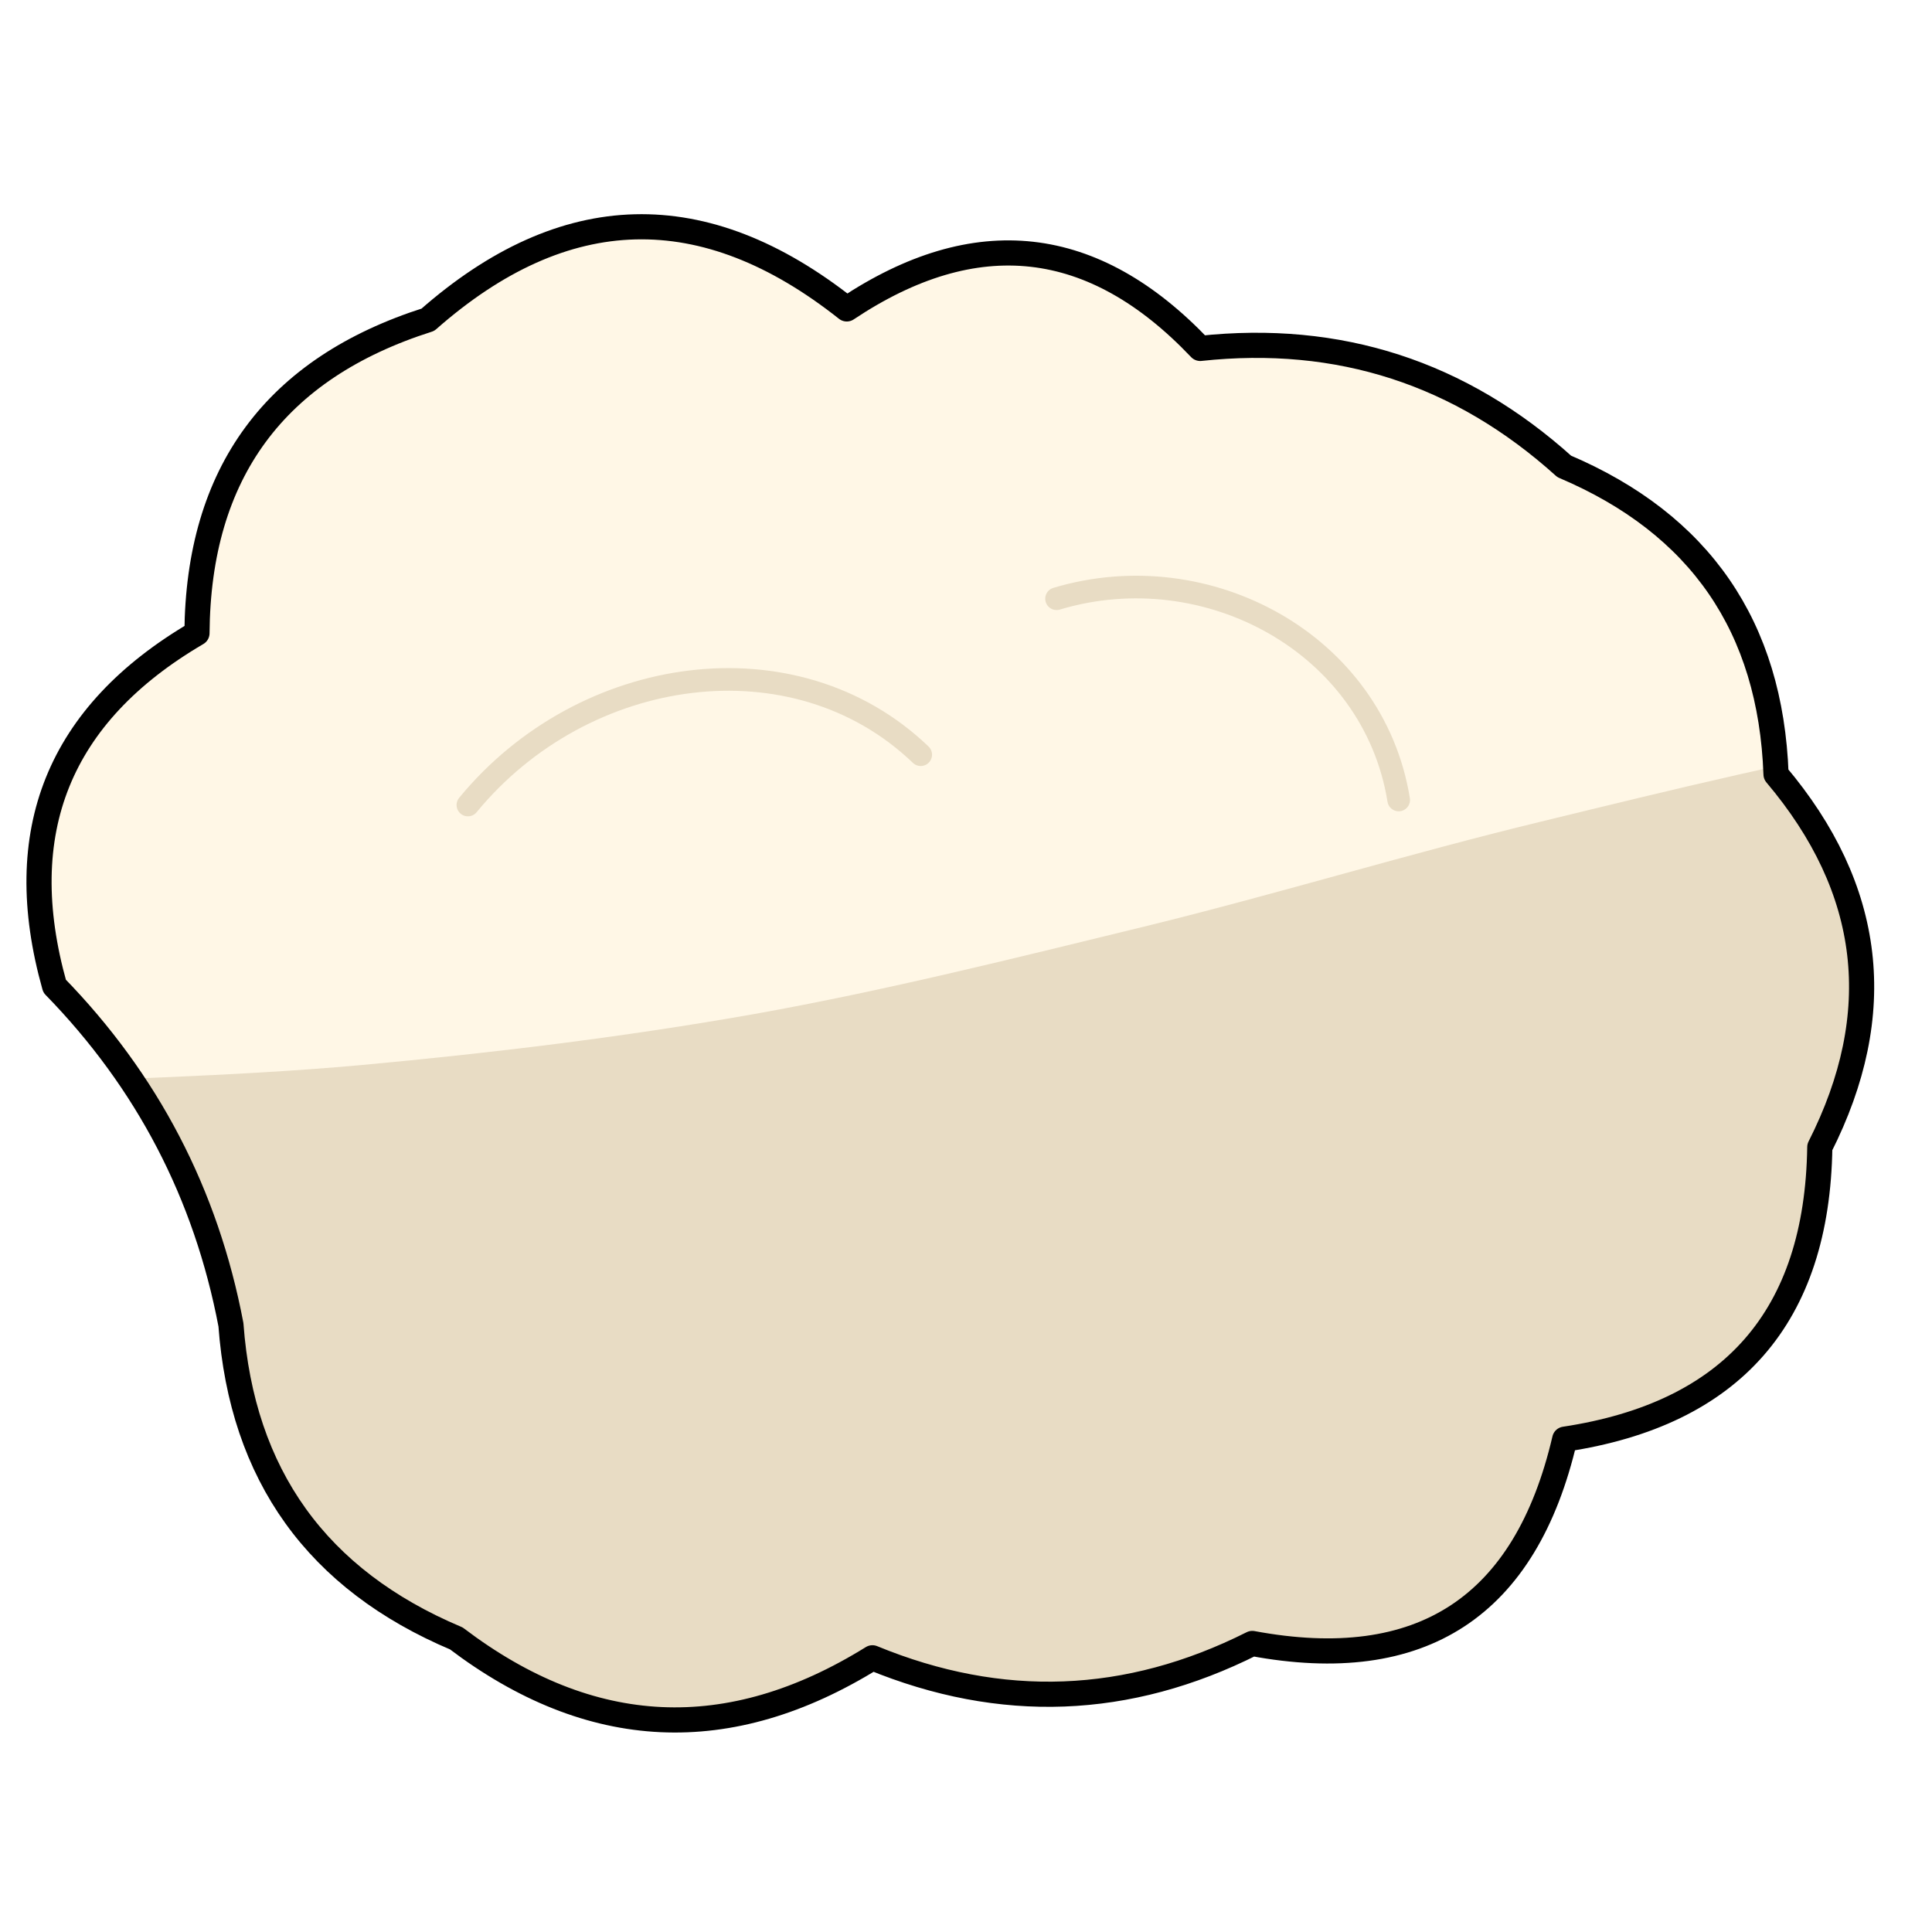
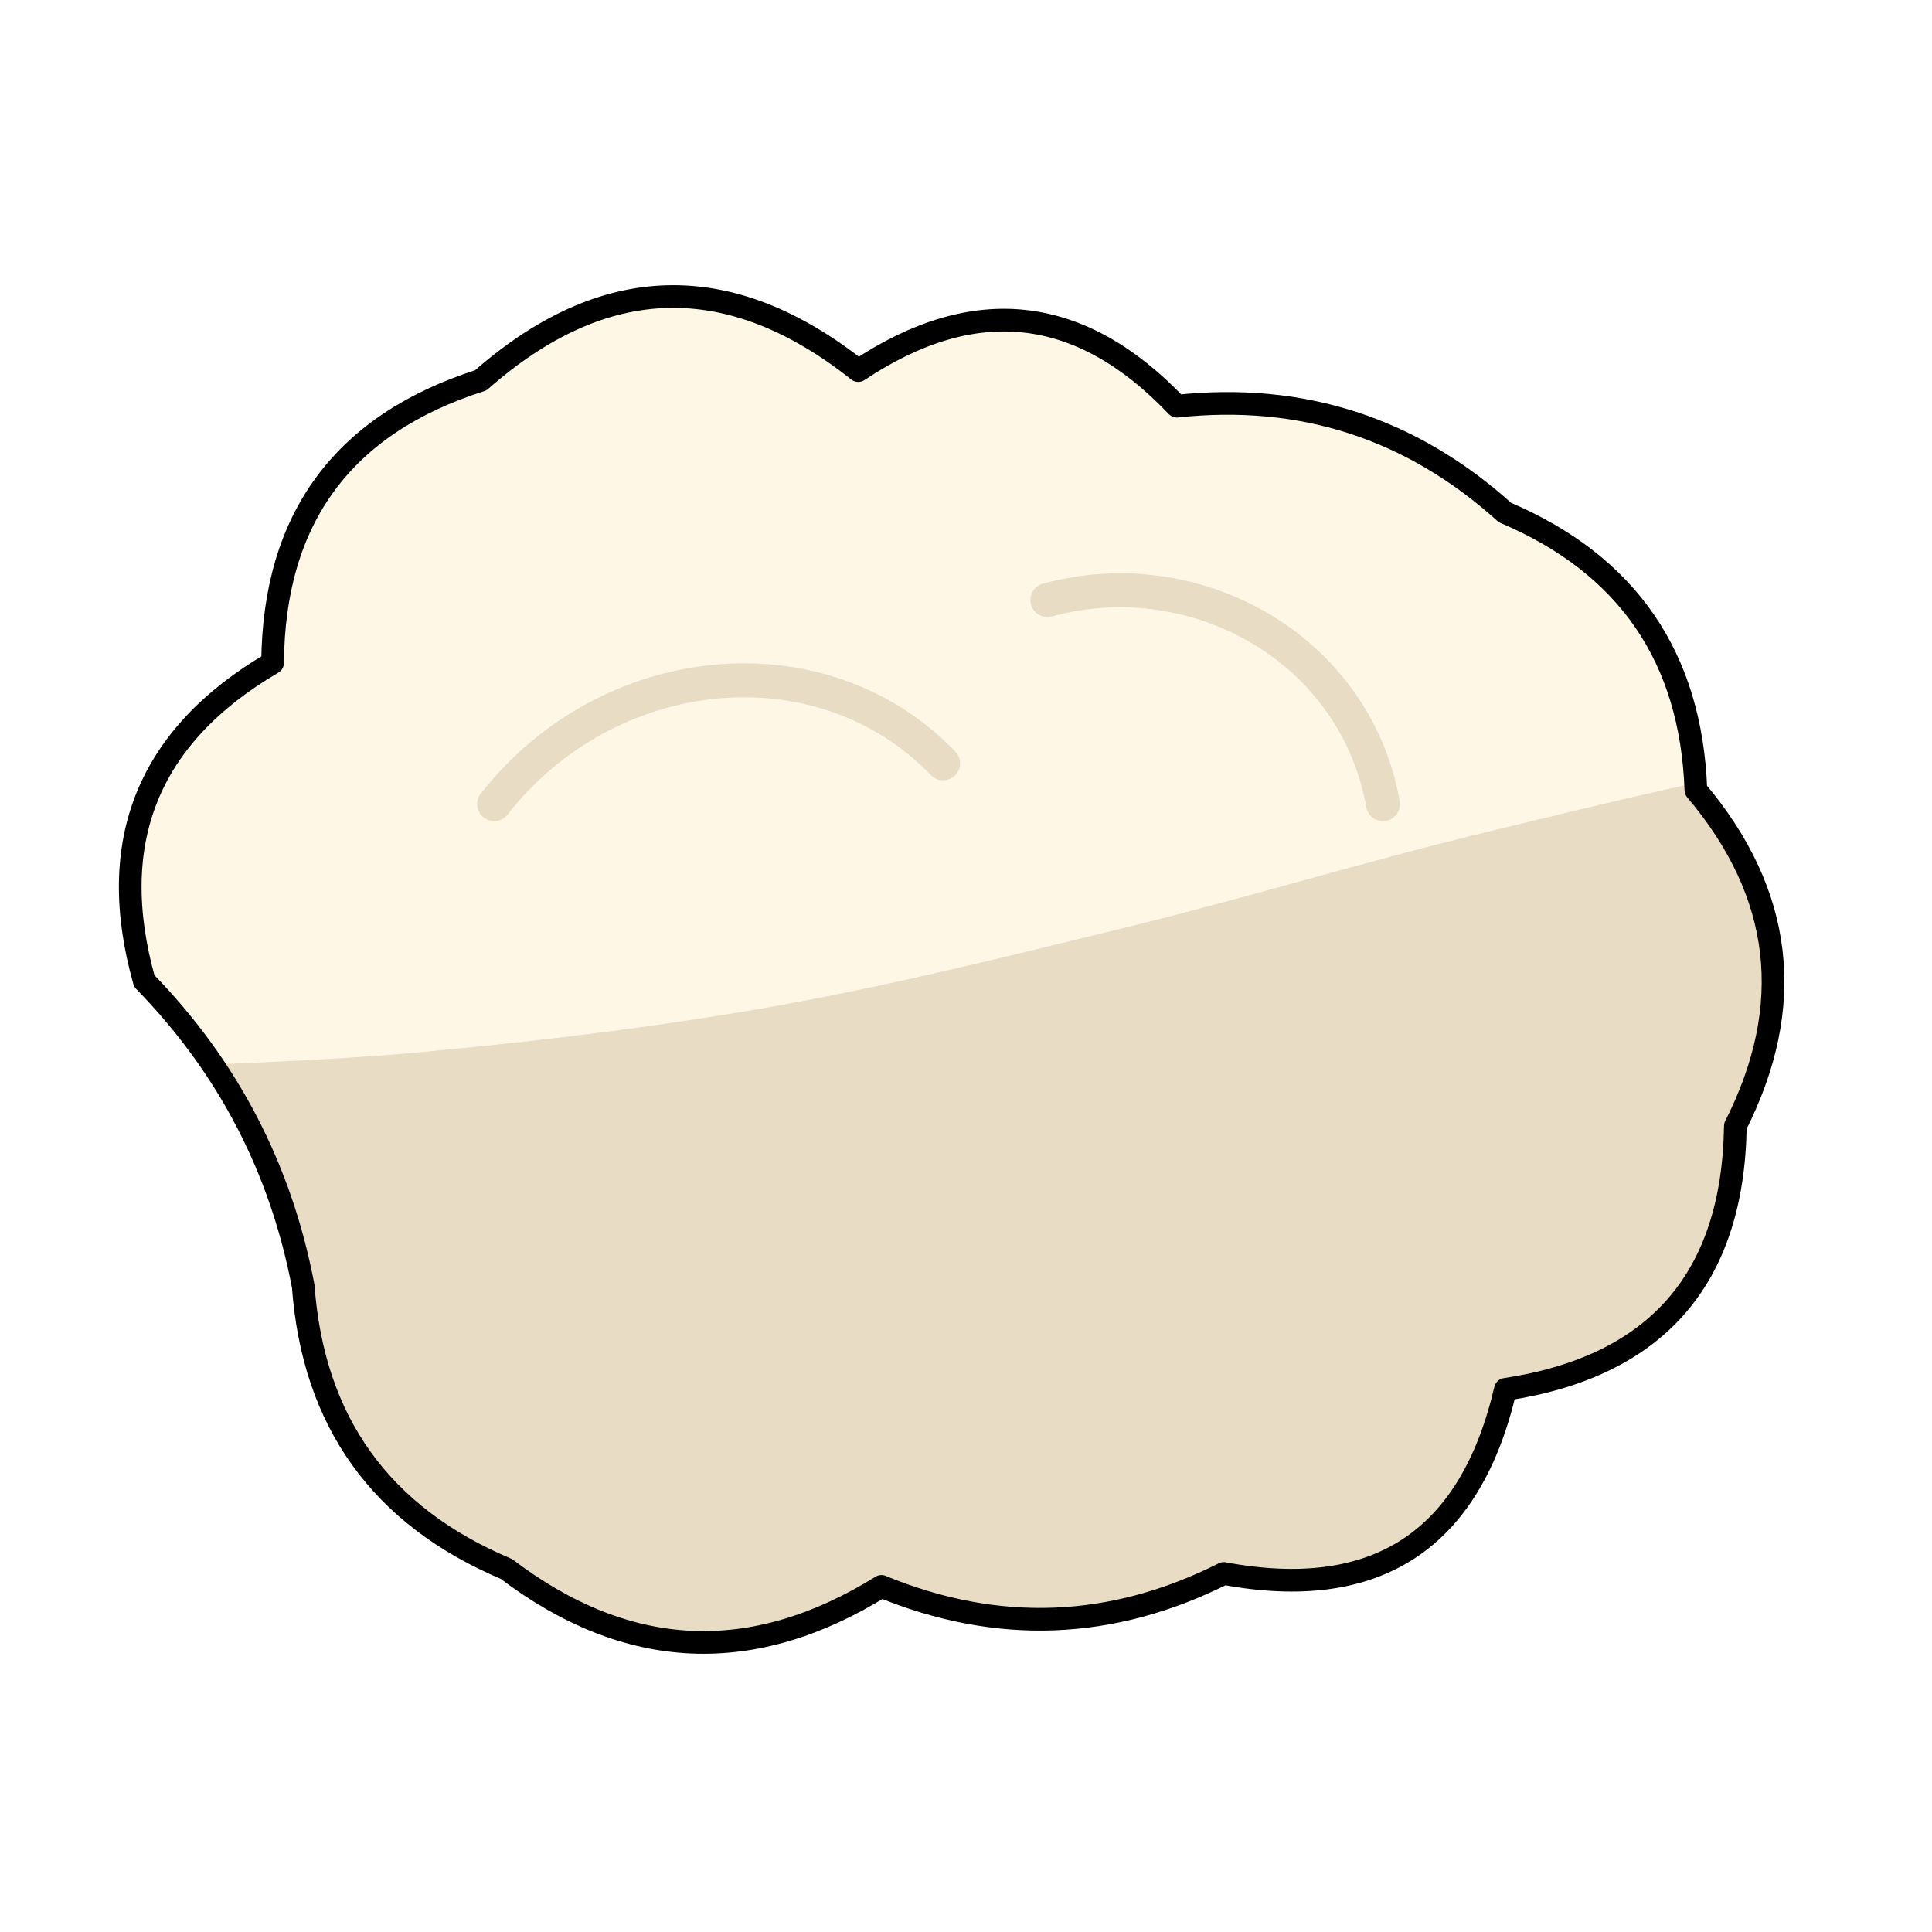
<svg xmlns="http://www.w3.org/2000/svg" width="768" height="768" viewBox="0 0 768 768">
  <defs>
    <clipPath id="k1">
      <path d="M336.6,122.8 Q413.5,71.5 477.1,138.5 Q559.9,129.6 621.8,185.4 Q702.8,219.8 706.0,307.8 Q763.8,376.2 723.4,456.0 Q721.9,557.0 622.0,572.1 Q598.7,672.1 497.8,653.3 Q423.6,690.6 346.8,659.0 Q261.4,712.0 181.4,651.3 Q98.4,616.3 91.8,526.6 Q77.0,448.7 21.7,392.0 Q-4.2,300.0 78.3,251.7 Q79.0,156.1 170.1,127.1 Q251.5,55.4 336.6,122.8 Z" />
    </clipPath>
  </defs>
-   <path d="M336.6,122.8 Q413.5,71.5 477.1,138.5 Q559.9,129.6 621.8,185.4 Q702.8,219.8 706.0,307.8 Q763.8,376.2 723.4,456.0 Q721.9,557.0 622.0,572.1 Q598.7,672.1 497.8,653.3 Q423.6,690.6 346.8,659.0 Q261.4,712.0 181.4,651.3 Q98.4,616.3 91.8,526.6 Q77.0,448.7 21.7,392.0 Q-4.2,300.0 78.3,251.7 Q79.0,156.1 170.1,127.1 Q251.5,55.4 336.6,122.8 Z" fill="#fff7e6" />
-   <g clip-path="url(#k1)">
-     <path d="M-169.4,439.5 C-143.3,438.2 -65.1,434.3 -13.0,431.6 C39.1,428.9 91.3,428.1 143.4,423.4 C195.5,418.6 247.7,412.3 299.8,403.1 C351.9,393.8 404.1,380.7 456.2,368.0 C508.3,355.2 560.5,339.2 612.6,326.6 C664.7,313.9 716.9,301.1 769.0,292.2 C821.1,283.2 899.3,276.0 925.4,272.7 L925.4,1250.0 L-169.4,1250.0 Z" fill="#e8dcc4" />
-     <path d="M186,320 C232,264 316,252 366,300" fill="none" stroke="#e8dcc4" stroke-width="9" stroke-linejoin="round" stroke-linecap="round" />
-     <path d="M420,238 C480,220 546,256 556,318" fill="none" stroke="#e8dcc4" stroke-width="9" stroke-linejoin="round" stroke-linecap="round" />
-     <path d="M232,486 C286,530 366,528 412,486" fill="none" stroke="#e8dcc4" stroke-width="9" stroke-linejoin="round" stroke-linecap="round" />
+   <g transform="translate(37.789,36.628) scale(0.90135)">
+     <path d="M336.6,122.8 Q413.5,71.5 477.1,138.5 Q559.9,129.6 621.8,185.4 Q702.8,219.8 706.0,307.8 Q763.8,376.2 723.4,456.0 Q721.9,557.0 622.0,572.1 Q598.7,672.1 497.8,653.3 Q423.6,690.6 346.8,659.0 Q261.4,712.0 181.4,651.3 Q98.4,616.3 91.8,526.6 Q77.0,448.7 21.7,392.0 Q-4.2,300.0 78.3,251.7 Q79.0,156.1 170.1,127.1 Q251.5,55.4 336.6,122.8 Z" fill="#fff7e6" />
+     <g clip-path="url(#k1)">
+       <path d="M-169.4,439.5 C-143.3,438.2 -65.1,434.3 -13.0,431.6 C39.1,428.9 91.3,428.1 143.4,423.4 C195.5,418.6 247.7,412.3 299.8,403.1 C351.9,393.8 404.1,380.7 456.2,368.0 C508.3,355.2 560.5,339.2 612.6,326.6 C664.7,313.9 716.9,301.1 769.0,292.2 C821.1,283.2 899.3,276.0 925.4,272.7 L925.4,1250.0 L-169.4,1250.0 Z" fill="#e8dcc4" />
+       <path d="M176,314 C226,250 320,240 374,296" fill="none" stroke="#e8dcc4" stroke-width="15" stroke-linejoin="round" stroke-linecap="round" />
+       <path d="M420,224 C486,206 556,246 568,314" fill="none" stroke="#e8dcc4" stroke-width="15" stroke-linejoin="round" stroke-linecap="round" />
+       <path d="M226,492 C284,542 370,540 420,492" fill="none" stroke="#e8dcc4" stroke-width="15" stroke-linejoin="round" stroke-linecap="round" />
+     </g>
+     <path d="M336.6,122.8 Q413.5,71.5 477.1,138.5 Q559.9,129.6 621.8,185.4 Q702.8,219.8 706.0,307.8 Q763.8,376.2 723.4,456.0 Q721.9,557.0 622.0,572.1 Q598.7,672.1 497.8,653.3 Q423.6,690.6 346.8,659.0 Q261.4,712.0 181.4,651.3 Q98.4,616.3 91.8,526.6 Q77.0,448.7 21.7,392.0 Q-4.2,300.0 78.3,251.7 Q79.0,156.1 170.1,127.1 Q251.5,55.4 336.6,122.8 Z" fill="none" stroke="#000000" stroke-width="10" stroke-linejoin="round" stroke-linecap="round" />
  </g>
-   <path d="M336.6,122.8 Q413.5,71.5 477.1,138.5 Q559.9,129.6 621.8,185.4 Q702.8,219.8 706.0,307.8 Q763.8,376.2 723.4,456.0 Q721.9,557.0 622.0,572.1 Q598.7,672.1 497.8,653.3 Q423.6,690.6 346.8,659.0 Q261.4,712.0 181.4,651.3 Q98.4,616.3 91.8,526.6 Q77.0,448.7 21.7,392.0 Q-4.2,300.0 78.3,251.7 Q79.0,156.1 170.1,127.1 Q251.5,55.4 336.6,122.8 Z" fill="none" stroke="#000000" stroke-width="10" stroke-linejoin="round" stroke-linecap="round" />
</svg>
